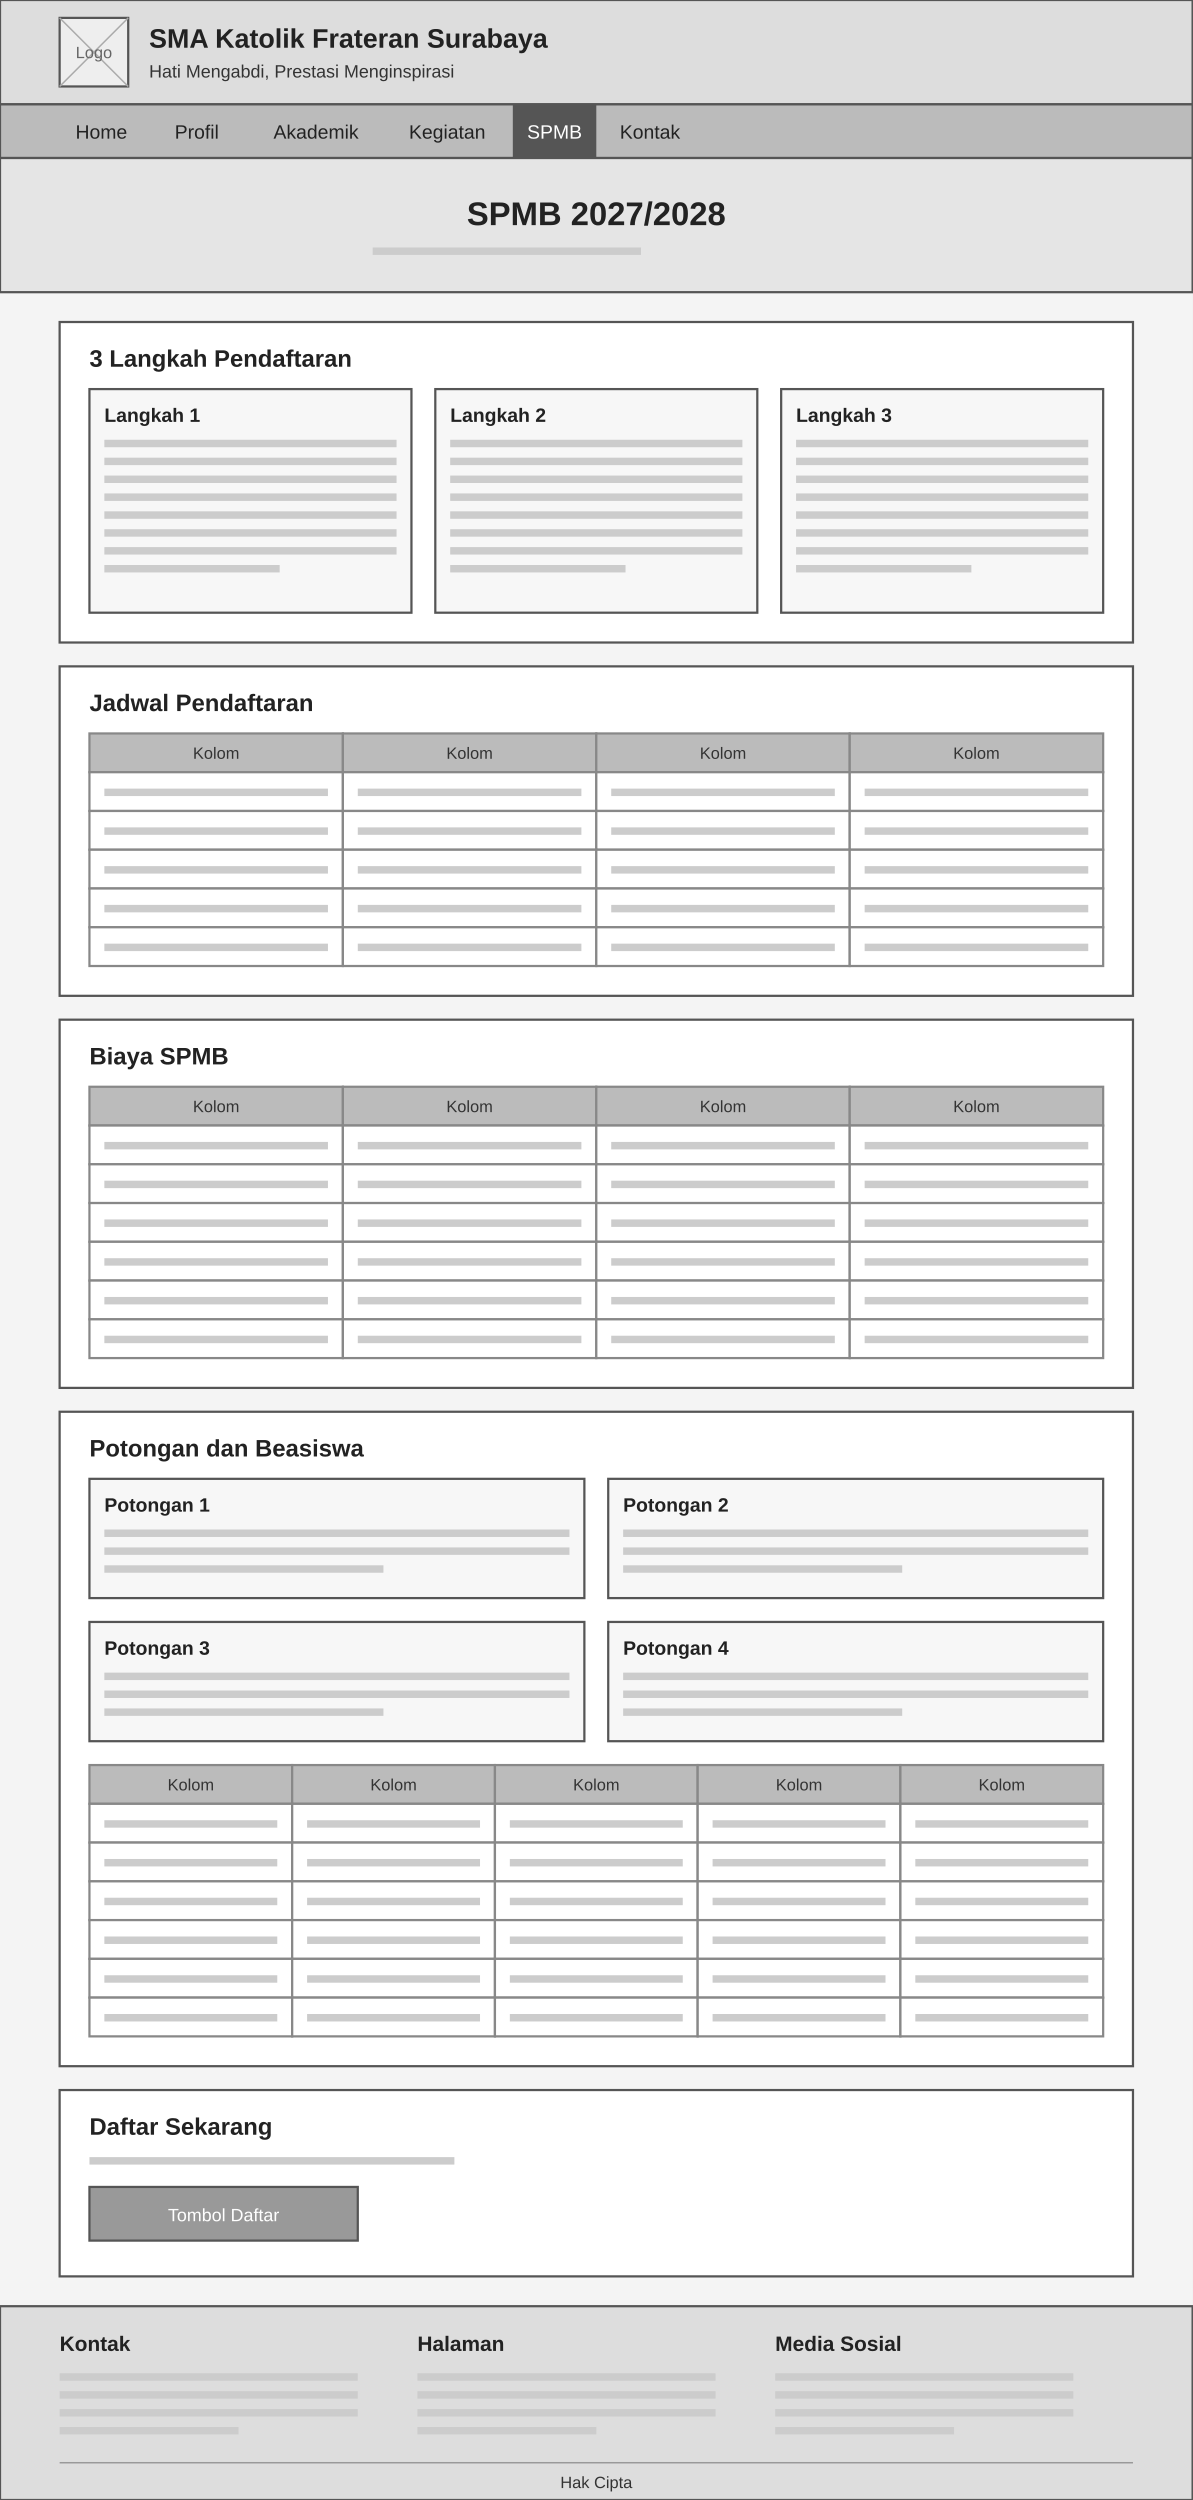
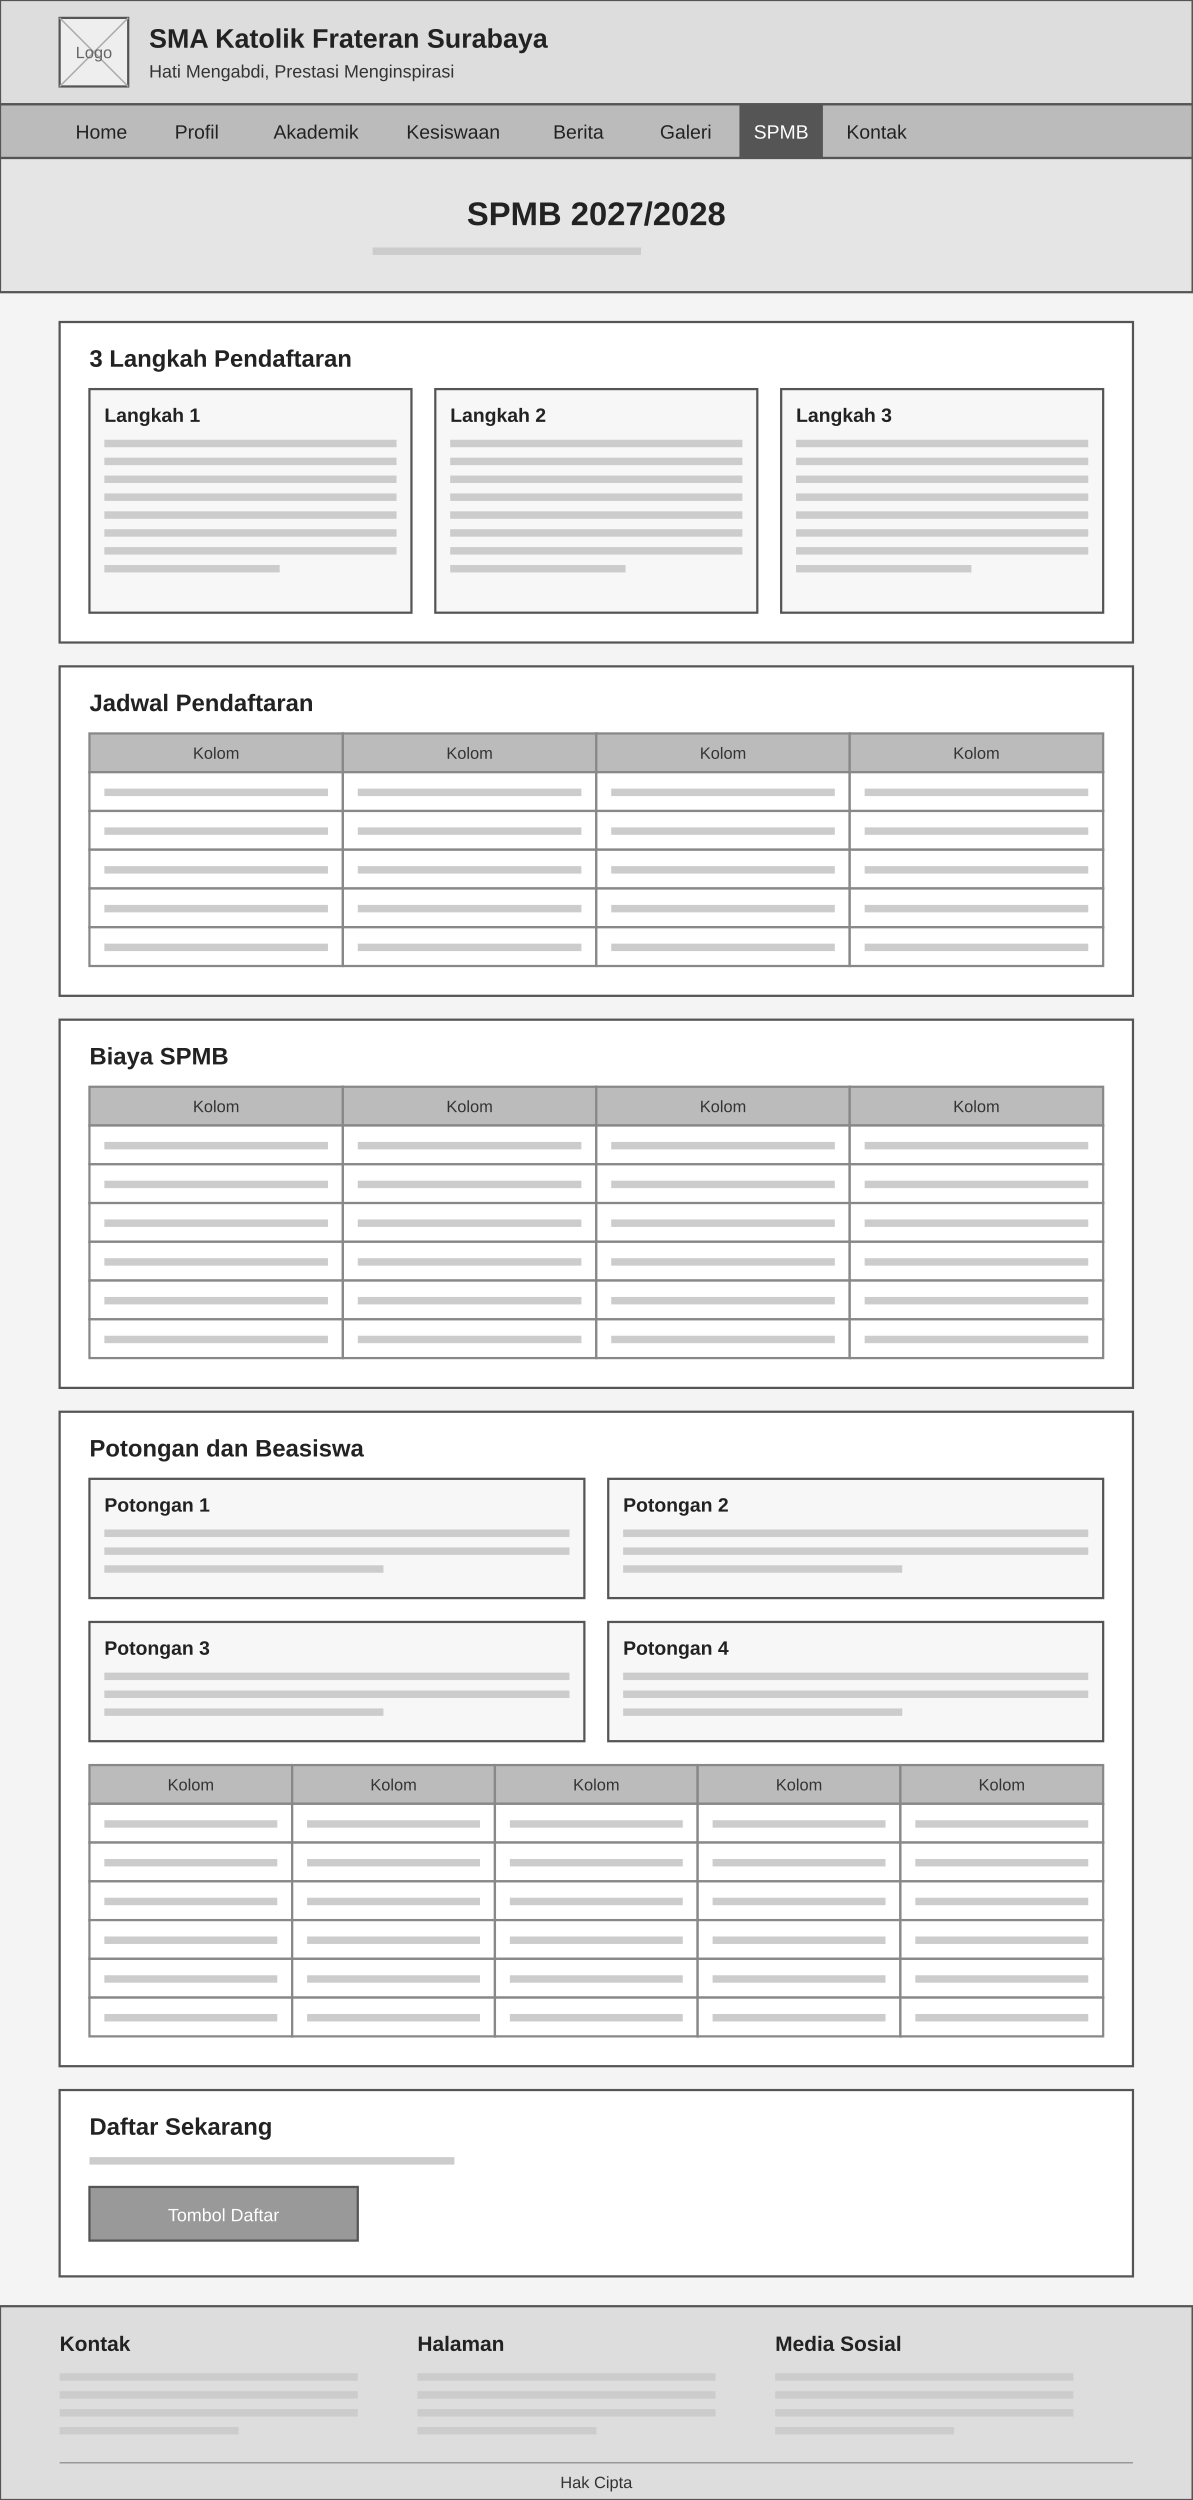
<svg xmlns="http://www.w3.org/2000/svg" width="800" height="1677" viewBox="0 0 800 1677">
  <rect width="800" height="1677" fill="#f4f4f4" />
  <rect x="0" y="0" width="800" height="70" fill="#ddd" stroke="#555" stroke-width="1.5" />
  <rect x="40" y="12" width="46" height="46" fill="#eee" stroke="#555" stroke-width="1.5" />
  <line x1="40" y1="12" x2="86" y2="58" stroke="#aaa" />
  <line x1="86" y1="12" x2="40" y2="58" stroke="#aaa" />
  <text x="63" y="39" font-family="Arial" font-size="11" fill="#666" text-anchor="middle">Logo</text>
  <text x="100" y="32" font-family="Arial" font-size="18" fill="#222" text-anchor="start" font-weight="bold">SMA Katolik Frateran Surabaya</text>
  <text x="100" y="52" font-family="Arial" font-size="12" fill="#333" text-anchor="start">Hati Mengabdi, Prestasi Menginspirasi</text>
  <rect x="0" y="70" width="800" height="36" fill="#bbb" stroke="#555" stroke-width="1.5" />
  <text x="68" y="93" font-family="Arial" font-size="13" fill="#222" text-anchor="middle">Home</text>
  <text x="132" y="93" font-family="Arial" font-size="13" fill="#222" text-anchor="middle">Profil</text>
  <text x="212" y="93" font-family="Arial" font-size="13" fill="#222" text-anchor="middle">Akademik</text>
-   <text x="300" y="93" font-family="Arial" font-size="13" fill="#222" text-anchor="middle">Kegiatan</text>
-   <rect x="344" y="70" width="56" height="36" fill="#555" />
-   <text x="372" y="93" font-family="Arial" font-size="13" fill="#fff" text-anchor="middle">SPMB</text>
-   <text x="436" y="93" font-family="Arial" font-size="13" fill="#222" text-anchor="middle">Kontak</text>
+   <text x="304" y="93" font-family="Arial" font-size="13" fill="#222" text-anchor="middle">Kesiswaan</text>
+   <text x="388" y="93" font-family="Arial" font-size="13" fill="#222" text-anchor="middle">Berita</text>
+   <text x="460" y="93" font-family="Arial" font-size="13" fill="#222" text-anchor="middle">Galeri</text>
+   <rect x="496" y="70" width="56" height="36" fill="#555" />
+   <text x="524" y="93" font-family="Arial" font-size="13" fill="#fff" text-anchor="middle">SPMB</text>
+   <text x="588" y="93" font-family="Arial" font-size="13" fill="#222" text-anchor="middle">Kontak</text>
  <rect x="0" y="106" width="800" height="90" fill="#e5e5e5" stroke="#555" stroke-width="1.5" />
  <text x="400" y="151" font-family="Arial" font-size="22" fill="#222" text-anchor="middle" font-weight="bold">SPMB 2027/2028</text>
  <rect x="250" y="166" width="180" height="5" fill="#ccc" />
  <rect x="40" y="216" width="720" height="215" fill="#fff" stroke="#555" stroke-width="1.5" />
  <text x="60" y="246" font-family="Arial" font-size="16" fill="#222" text-anchor="start" font-weight="bold">3 Langkah Pendaftaran</text>
  <rect x="60" y="261" width="216" height="150" fill="#f7f7f7" stroke="#555" stroke-width="1.5" />
  <text x="70" y="283" font-family="Arial" font-size="13" fill="#222" text-anchor="start" font-weight="bold">Langkah 1</text>
  <rect x="70" y="295" width="196" height="5" fill="#ccc" />
  <rect x="70" y="307" width="196" height="5" fill="#ccc" />
  <rect x="70" y="319" width="196" height="5" fill="#ccc" />
  <rect x="70" y="331" width="196" height="5" fill="#ccc" />
  <rect x="70" y="343" width="196" height="5" fill="#ccc" />
  <rect x="70" y="355" width="196" height="5" fill="#ccc" />
  <rect x="70" y="367" width="196" height="5" fill="#ccc" />
  <rect x="70" y="379" width="117.6" height="5" fill="#ccc" />
  <rect x="292" y="261" width="216" height="150" fill="#f7f7f7" stroke="#555" stroke-width="1.5" />
  <text x="302" y="283" font-family="Arial" font-size="13" fill="#222" text-anchor="start" font-weight="bold">Langkah 2</text>
  <rect x="302" y="295" width="196" height="5" fill="#ccc" />
  <rect x="302" y="307" width="196" height="5" fill="#ccc" />
  <rect x="302" y="319" width="196" height="5" fill="#ccc" />
  <rect x="302" y="331" width="196" height="5" fill="#ccc" />
  <rect x="302" y="343" width="196" height="5" fill="#ccc" />
  <rect x="302" y="355" width="196" height="5" fill="#ccc" />
  <rect x="302" y="367" width="196" height="5" fill="#ccc" />
  <rect x="302" y="379" width="117.6" height="5" fill="#ccc" />
  <rect x="524" y="261" width="216" height="150" fill="#f7f7f7" stroke="#555" stroke-width="1.5" />
  <text x="534" y="283" font-family="Arial" font-size="13" fill="#222" text-anchor="start" font-weight="bold">Langkah 3</text>
  <rect x="534" y="295" width="196" height="5" fill="#ccc" />
  <rect x="534" y="307" width="196" height="5" fill="#ccc" />
  <rect x="534" y="319" width="196" height="5" fill="#ccc" />
  <rect x="534" y="331" width="196" height="5" fill="#ccc" />
  <rect x="534" y="343" width="196" height="5" fill="#ccc" />
  <rect x="534" y="355" width="196" height="5" fill="#ccc" />
  <rect x="534" y="367" width="196" height="5" fill="#ccc" />
  <rect x="534" y="379" width="117.6" height="5" fill="#ccc" />
  <rect x="40" y="447" width="720" height="221" fill="#fff" stroke="#555" stroke-width="1.5" />
  <text x="60" y="477" font-family="Arial" font-size="16" fill="#222" text-anchor="start" font-weight="bold">Jadwal Pendaftaran</text>
  <rect x="60" y="492" width="170" height="26" fill="#bbb" stroke="#888" stroke-width="1.5" />
  <text x="145" y="509" font-family="Arial" font-size="11" fill="#333" text-anchor="middle">Kolom</text>
  <rect x="230" y="492" width="170" height="26" fill="#bbb" stroke="#888" stroke-width="1.5" />
  <text x="315" y="509" font-family="Arial" font-size="11" fill="#333" text-anchor="middle">Kolom</text>
  <rect x="400" y="492" width="170" height="26" fill="#bbb" stroke="#888" stroke-width="1.5" />
  <text x="485" y="509" font-family="Arial" font-size="11" fill="#333" text-anchor="middle">Kolom</text>
  <rect x="570" y="492" width="170" height="26" fill="#bbb" stroke="#888" stroke-width="1.5" />
  <text x="655" y="509" font-family="Arial" font-size="11" fill="#333" text-anchor="middle">Kolom</text>
  <rect x="60" y="518" width="170" height="26" fill="#fff" stroke="#888" stroke-width="1.5" />
  <rect x="70" y="529" width="150" height="5" fill="#ccc" />
  <rect x="230" y="518" width="170" height="26" fill="#fff" stroke="#888" stroke-width="1.5" />
  <rect x="240" y="529" width="150" height="5" fill="#ccc" />
  <rect x="400" y="518" width="170" height="26" fill="#fff" stroke="#888" stroke-width="1.5" />
  <rect x="410" y="529" width="150" height="5" fill="#ccc" />
  <rect x="570" y="518" width="170" height="26" fill="#fff" stroke="#888" stroke-width="1.5" />
  <rect x="580" y="529" width="150" height="5" fill="#ccc" />
  <rect x="60" y="544" width="170" height="26" fill="#fff" stroke="#888" stroke-width="1.5" />
  <rect x="70" y="555" width="150" height="5" fill="#ccc" />
  <rect x="230" y="544" width="170" height="26" fill="#fff" stroke="#888" stroke-width="1.5" />
  <rect x="240" y="555" width="150" height="5" fill="#ccc" />
  <rect x="400" y="544" width="170" height="26" fill="#fff" stroke="#888" stroke-width="1.5" />
  <rect x="410" y="555" width="150" height="5" fill="#ccc" />
  <rect x="570" y="544" width="170" height="26" fill="#fff" stroke="#888" stroke-width="1.5" />
  <rect x="580" y="555" width="150" height="5" fill="#ccc" />
  <rect x="60" y="570" width="170" height="26" fill="#fff" stroke="#888" stroke-width="1.5" />
  <rect x="70" y="581" width="150" height="5" fill="#ccc" />
  <rect x="230" y="570" width="170" height="26" fill="#fff" stroke="#888" stroke-width="1.5" />
  <rect x="240" y="581" width="150" height="5" fill="#ccc" />
  <rect x="400" y="570" width="170" height="26" fill="#fff" stroke="#888" stroke-width="1.5" />
  <rect x="410" y="581" width="150" height="5" fill="#ccc" />
  <rect x="570" y="570" width="170" height="26" fill="#fff" stroke="#888" stroke-width="1.5" />
  <rect x="580" y="581" width="150" height="5" fill="#ccc" />
  <rect x="60" y="596" width="170" height="26" fill="#fff" stroke="#888" stroke-width="1.5" />
  <rect x="70" y="607" width="150" height="5" fill="#ccc" />
  <rect x="230" y="596" width="170" height="26" fill="#fff" stroke="#888" stroke-width="1.5" />
  <rect x="240" y="607" width="150" height="5" fill="#ccc" />
  <rect x="400" y="596" width="170" height="26" fill="#fff" stroke="#888" stroke-width="1.5" />
  <rect x="410" y="607" width="150" height="5" fill="#ccc" />
  <rect x="570" y="596" width="170" height="26" fill="#fff" stroke="#888" stroke-width="1.5" />
  <rect x="580" y="607" width="150" height="5" fill="#ccc" />
  <rect x="60" y="622" width="170" height="26" fill="#fff" stroke="#888" stroke-width="1.5" />
  <rect x="70" y="633" width="150" height="5" fill="#ccc" />
  <rect x="230" y="622" width="170" height="26" fill="#fff" stroke="#888" stroke-width="1.5" />
  <rect x="240" y="633" width="150" height="5" fill="#ccc" />
  <rect x="400" y="622" width="170" height="26" fill="#fff" stroke="#888" stroke-width="1.5" />
  <rect x="410" y="633" width="150" height="5" fill="#ccc" />
  <rect x="570" y="622" width="170" height="26" fill="#fff" stroke="#888" stroke-width="1.5" />
  <rect x="580" y="633" width="150" height="5" fill="#ccc" />
  <rect x="40" y="684" width="720" height="247" fill="#fff" stroke="#555" stroke-width="1.5" />
  <text x="60" y="714" font-family="Arial" font-size="16" fill="#222" text-anchor="start" font-weight="bold">Biaya SPMB</text>
  <rect x="60" y="729" width="170" height="26" fill="#bbb" stroke="#888" stroke-width="1.5" />
  <text x="145" y="746" font-family="Arial" font-size="11" fill="#333" text-anchor="middle">Kolom</text>
  <rect x="230" y="729" width="170" height="26" fill="#bbb" stroke="#888" stroke-width="1.5" />
  <text x="315" y="746" font-family="Arial" font-size="11" fill="#333" text-anchor="middle">Kolom</text>
  <rect x="400" y="729" width="170" height="26" fill="#bbb" stroke="#888" stroke-width="1.5" />
  <text x="485" y="746" font-family="Arial" font-size="11" fill="#333" text-anchor="middle">Kolom</text>
  <rect x="570" y="729" width="170" height="26" fill="#bbb" stroke="#888" stroke-width="1.5" />
  <text x="655" y="746" font-family="Arial" font-size="11" fill="#333" text-anchor="middle">Kolom</text>
  <rect x="60" y="755" width="170" height="26" fill="#fff" stroke="#888" stroke-width="1.5" />
  <rect x="70" y="766" width="150" height="5" fill="#ccc" />
  <rect x="230" y="755" width="170" height="26" fill="#fff" stroke="#888" stroke-width="1.5" />
  <rect x="240" y="766" width="150" height="5" fill="#ccc" />
  <rect x="400" y="755" width="170" height="26" fill="#fff" stroke="#888" stroke-width="1.5" />
  <rect x="410" y="766" width="150" height="5" fill="#ccc" />
  <rect x="570" y="755" width="170" height="26" fill="#fff" stroke="#888" stroke-width="1.5" />
  <rect x="580" y="766" width="150" height="5" fill="#ccc" />
  <rect x="60" y="781" width="170" height="26" fill="#fff" stroke="#888" stroke-width="1.5" />
  <rect x="70" y="792" width="150" height="5" fill="#ccc" />
  <rect x="230" y="781" width="170" height="26" fill="#fff" stroke="#888" stroke-width="1.5" />
  <rect x="240" y="792" width="150" height="5" fill="#ccc" />
  <rect x="400" y="781" width="170" height="26" fill="#fff" stroke="#888" stroke-width="1.5" />
  <rect x="410" y="792" width="150" height="5" fill="#ccc" />
  <rect x="570" y="781" width="170" height="26" fill="#fff" stroke="#888" stroke-width="1.5" />
  <rect x="580" y="792" width="150" height="5" fill="#ccc" />
  <rect x="60" y="807" width="170" height="26" fill="#fff" stroke="#888" stroke-width="1.5" />
  <rect x="70" y="818" width="150" height="5" fill="#ccc" />
  <rect x="230" y="807" width="170" height="26" fill="#fff" stroke="#888" stroke-width="1.5" />
  <rect x="240" y="818" width="150" height="5" fill="#ccc" />
  <rect x="400" y="807" width="170" height="26" fill="#fff" stroke="#888" stroke-width="1.5" />
  <rect x="410" y="818" width="150" height="5" fill="#ccc" />
  <rect x="570" y="807" width="170" height="26" fill="#fff" stroke="#888" stroke-width="1.5" />
  <rect x="580" y="818" width="150" height="5" fill="#ccc" />
  <rect x="60" y="833" width="170" height="26" fill="#fff" stroke="#888" stroke-width="1.5" />
  <rect x="70" y="844" width="150" height="5" fill="#ccc" />
  <rect x="230" y="833" width="170" height="26" fill="#fff" stroke="#888" stroke-width="1.5" />
  <rect x="240" y="844" width="150" height="5" fill="#ccc" />
  <rect x="400" y="833" width="170" height="26" fill="#fff" stroke="#888" stroke-width="1.5" />
  <rect x="410" y="844" width="150" height="5" fill="#ccc" />
  <rect x="570" y="833" width="170" height="26" fill="#fff" stroke="#888" stroke-width="1.5" />
  <rect x="580" y="844" width="150" height="5" fill="#ccc" />
  <rect x="60" y="859" width="170" height="26" fill="#fff" stroke="#888" stroke-width="1.5" />
  <rect x="70" y="870" width="150" height="5" fill="#ccc" />
  <rect x="230" y="859" width="170" height="26" fill="#fff" stroke="#888" stroke-width="1.5" />
  <rect x="240" y="870" width="150" height="5" fill="#ccc" />
  <rect x="400" y="859" width="170" height="26" fill="#fff" stroke="#888" stroke-width="1.5" />
  <rect x="410" y="870" width="150" height="5" fill="#ccc" />
  <rect x="570" y="859" width="170" height="26" fill="#fff" stroke="#888" stroke-width="1.5" />
  <rect x="580" y="870" width="150" height="5" fill="#ccc" />
  <rect x="60" y="885" width="170" height="26" fill="#fff" stroke="#888" stroke-width="1.5" />
  <rect x="70" y="896" width="150" height="5" fill="#ccc" />
  <rect x="230" y="885" width="170" height="26" fill="#fff" stroke="#888" stroke-width="1.5" />
  <rect x="240" y="896" width="150" height="5" fill="#ccc" />
  <rect x="400" y="885" width="170" height="26" fill="#fff" stroke="#888" stroke-width="1.5" />
  <rect x="410" y="896" width="150" height="5" fill="#ccc" />
  <rect x="570" y="885" width="170" height="26" fill="#fff" stroke="#888" stroke-width="1.5" />
  <rect x="580" y="896" width="150" height="5" fill="#ccc" />
  <rect x="40" y="947" width="720" height="439" fill="#fff" stroke="#555" stroke-width="1.5" />
  <text x="60" y="977" font-family="Arial" font-size="16" fill="#222" text-anchor="start" font-weight="bold">Potongan dan Beasiswa</text>
  <rect x="60" y="992" width="332" height="80" fill="#f7f7f7" stroke="#555" stroke-width="1.5" />
  <text x="70" y="1014" font-family="Arial" font-size="13" fill="#222" text-anchor="start" font-weight="bold">Potongan 1</text>
  <rect x="70" y="1026" width="312" height="5" fill="#ccc" />
  <rect x="70" y="1038" width="312" height="5" fill="#ccc" />
  <rect x="70" y="1050" width="187.2" height="5" fill="#ccc" />
  <rect x="408" y="992" width="332" height="80" fill="#f7f7f7" stroke="#555" stroke-width="1.5" />
  <text x="418" y="1014" font-family="Arial" font-size="13" fill="#222" text-anchor="start" font-weight="bold">Potongan 2</text>
  <rect x="418" y="1026" width="312" height="5" fill="#ccc" />
  <rect x="418" y="1038" width="312" height="5" fill="#ccc" />
  <rect x="418" y="1050" width="187.2" height="5" fill="#ccc" />
  <rect x="60" y="1088" width="332" height="80" fill="#f7f7f7" stroke="#555" stroke-width="1.5" />
  <text x="70" y="1110" font-family="Arial" font-size="13" fill="#222" text-anchor="start" font-weight="bold">Potongan 3</text>
  <rect x="70" y="1122" width="312" height="5" fill="#ccc" />
  <rect x="70" y="1134" width="312" height="5" fill="#ccc" />
  <rect x="70" y="1146" width="187.2" height="5" fill="#ccc" />
  <rect x="408" y="1088" width="332" height="80" fill="#f7f7f7" stroke="#555" stroke-width="1.5" />
  <text x="418" y="1110" font-family="Arial" font-size="13" fill="#222" text-anchor="start" font-weight="bold">Potongan 4</text>
  <rect x="418" y="1122" width="312" height="5" fill="#ccc" />
  <rect x="418" y="1134" width="312" height="5" fill="#ccc" />
  <rect x="418" y="1146" width="187.2" height="5" fill="#ccc" />
  <rect x="60" y="1184" width="136" height="26" fill="#bbb" stroke="#888" stroke-width="1.5" />
  <text x="128" y="1201" font-family="Arial" font-size="11" fill="#333" text-anchor="middle">Kolom</text>
  <rect x="196" y="1184" width="136" height="26" fill="#bbb" stroke="#888" stroke-width="1.5" />
  <text x="264" y="1201" font-family="Arial" font-size="11" fill="#333" text-anchor="middle">Kolom</text>
  <rect x="332" y="1184" width="136" height="26" fill="#bbb" stroke="#888" stroke-width="1.5" />
  <text x="400" y="1201" font-family="Arial" font-size="11" fill="#333" text-anchor="middle">Kolom</text>
  <rect x="468" y="1184" width="136" height="26" fill="#bbb" stroke="#888" stroke-width="1.5" />
  <text x="536" y="1201" font-family="Arial" font-size="11" fill="#333" text-anchor="middle">Kolom</text>
  <rect x="604" y="1184" width="136" height="26" fill="#bbb" stroke="#888" stroke-width="1.5" />
  <text x="672" y="1201" font-family="Arial" font-size="11" fill="#333" text-anchor="middle">Kolom</text>
  <rect x="60" y="1210" width="136" height="26" fill="#fff" stroke="#888" stroke-width="1.5" />
  <rect x="70" y="1221" width="116" height="5" fill="#ccc" />
  <rect x="196" y="1210" width="136" height="26" fill="#fff" stroke="#888" stroke-width="1.5" />
  <rect x="206" y="1221" width="116" height="5" fill="#ccc" />
  <rect x="332" y="1210" width="136" height="26" fill="#fff" stroke="#888" stroke-width="1.5" />
  <rect x="342" y="1221" width="116" height="5" fill="#ccc" />
  <rect x="468" y="1210" width="136" height="26" fill="#fff" stroke="#888" stroke-width="1.5" />
  <rect x="478" y="1221" width="116" height="5" fill="#ccc" />
  <rect x="604" y="1210" width="136" height="26" fill="#fff" stroke="#888" stroke-width="1.5" />
  <rect x="614" y="1221" width="116" height="5" fill="#ccc" />
  <rect x="60" y="1236" width="136" height="26" fill="#fff" stroke="#888" stroke-width="1.5" />
  <rect x="70" y="1247" width="116" height="5" fill="#ccc" />
  <rect x="196" y="1236" width="136" height="26" fill="#fff" stroke="#888" stroke-width="1.5" />
  <rect x="206" y="1247" width="116" height="5" fill="#ccc" />
  <rect x="332" y="1236" width="136" height="26" fill="#fff" stroke="#888" stroke-width="1.5" />
  <rect x="342" y="1247" width="116" height="5" fill="#ccc" />
  <rect x="468" y="1236" width="136" height="26" fill="#fff" stroke="#888" stroke-width="1.5" />
  <rect x="478" y="1247" width="116" height="5" fill="#ccc" />
  <rect x="604" y="1236" width="136" height="26" fill="#fff" stroke="#888" stroke-width="1.5" />
  <rect x="614" y="1247" width="116" height="5" fill="#ccc" />
  <rect x="60" y="1262" width="136" height="26" fill="#fff" stroke="#888" stroke-width="1.5" />
  <rect x="70" y="1273" width="116" height="5" fill="#ccc" />
  <rect x="196" y="1262" width="136" height="26" fill="#fff" stroke="#888" stroke-width="1.5" />
  <rect x="206" y="1273" width="116" height="5" fill="#ccc" />
  <rect x="332" y="1262" width="136" height="26" fill="#fff" stroke="#888" stroke-width="1.5" />
  <rect x="342" y="1273" width="116" height="5" fill="#ccc" />
  <rect x="468" y="1262" width="136" height="26" fill="#fff" stroke="#888" stroke-width="1.5" />
  <rect x="478" y="1273" width="116" height="5" fill="#ccc" />
  <rect x="604" y="1262" width="136" height="26" fill="#fff" stroke="#888" stroke-width="1.5" />
  <rect x="614" y="1273" width="116" height="5" fill="#ccc" />
  <rect x="60" y="1288" width="136" height="26" fill="#fff" stroke="#888" stroke-width="1.5" />
  <rect x="70" y="1299" width="116" height="5" fill="#ccc" />
  <rect x="196" y="1288" width="136" height="26" fill="#fff" stroke="#888" stroke-width="1.5" />
  <rect x="206" y="1299" width="116" height="5" fill="#ccc" />
  <rect x="332" y="1288" width="136" height="26" fill="#fff" stroke="#888" stroke-width="1.5" />
  <rect x="342" y="1299" width="116" height="5" fill="#ccc" />
  <rect x="468" y="1288" width="136" height="26" fill="#fff" stroke="#888" stroke-width="1.5" />
  <rect x="478" y="1299" width="116" height="5" fill="#ccc" />
  <rect x="604" y="1288" width="136" height="26" fill="#fff" stroke="#888" stroke-width="1.5" />
  <rect x="614" y="1299" width="116" height="5" fill="#ccc" />
  <rect x="60" y="1314" width="136" height="26" fill="#fff" stroke="#888" stroke-width="1.5" />
  <rect x="70" y="1325" width="116" height="5" fill="#ccc" />
  <rect x="196" y="1314" width="136" height="26" fill="#fff" stroke="#888" stroke-width="1.5" />
  <rect x="206" y="1325" width="116" height="5" fill="#ccc" />
  <rect x="332" y="1314" width="136" height="26" fill="#fff" stroke="#888" stroke-width="1.5" />
  <rect x="342" y="1325" width="116" height="5" fill="#ccc" />
  <rect x="468" y="1314" width="136" height="26" fill="#fff" stroke="#888" stroke-width="1.5" />
  <rect x="478" y="1325" width="116" height="5" fill="#ccc" />
  <rect x="604" y="1314" width="136" height="26" fill="#fff" stroke="#888" stroke-width="1.5" />
  <rect x="614" y="1325" width="116" height="5" fill="#ccc" />
  <rect x="60" y="1340" width="136" height="26" fill="#fff" stroke="#888" stroke-width="1.5" />
  <rect x="70" y="1351" width="116" height="5" fill="#ccc" />
  <rect x="196" y="1340" width="136" height="26" fill="#fff" stroke="#888" stroke-width="1.5" />
  <rect x="206" y="1351" width="116" height="5" fill="#ccc" />
  <rect x="332" y="1340" width="136" height="26" fill="#fff" stroke="#888" stroke-width="1.5" />
  <rect x="342" y="1351" width="116" height="5" fill="#ccc" />
  <rect x="468" y="1340" width="136" height="26" fill="#fff" stroke="#888" stroke-width="1.5" />
  <rect x="478" y="1351" width="116" height="5" fill="#ccc" />
  <rect x="604" y="1340" width="136" height="26" fill="#fff" stroke="#888" stroke-width="1.5" />
  <rect x="614" y="1351" width="116" height="5" fill="#ccc" />
  <rect x="40" y="1402" width="720" height="125" fill="#fff" stroke="#555" stroke-width="1.5" />
  <text x="60" y="1432" font-family="Arial" font-size="16" fill="#222" text-anchor="start" font-weight="bold">Daftar Sekarang</text>
  <rect x="60" y="1447" width="244.8" height="5" fill="#ccc" />
  <rect x="60" y="1467" width="180" height="36" fill="#999" stroke="#555" stroke-width="1.5" />
  <text x="150" y="1490" font-family="Arial" font-size="12" fill="#fff" text-anchor="middle">Tombol Daftar</text>
  <rect x="0" y="1547" width="800" height="130" fill="#ddd" stroke="#555" stroke-width="1.5" />
  <text x="40" y="1577" font-family="Arial" font-size="14" fill="#222" text-anchor="start" font-weight="bold">Kontak</text>
  <rect x="40" y="1592" width="200" height="5" fill="#ccc" />
  <rect x="40" y="1604" width="200" height="5" fill="#ccc" />
  <rect x="40" y="1616" width="200" height="5" fill="#ccc" />
  <rect x="40" y="1628" width="120" height="5" fill="#ccc" />
  <text x="280" y="1577" font-family="Arial" font-size="14" fill="#222" text-anchor="start" font-weight="bold">Halaman</text>
  <rect x="280" y="1592" width="200" height="5" fill="#ccc" />
  <rect x="280" y="1604" width="200" height="5" fill="#ccc" />
  <rect x="280" y="1616" width="200" height="5" fill="#ccc" />
  <rect x="280" y="1628" width="120" height="5" fill="#ccc" />
  <text x="520" y="1577" font-family="Arial" font-size="14" fill="#222" text-anchor="start" font-weight="bold">Media Sosial</text>
  <rect x="520" y="1592" width="200" height="5" fill="#ccc" />
  <rect x="520" y="1604" width="200" height="5" fill="#ccc" />
  <rect x="520" y="1616" width="200" height="5" fill="#ccc" />
  <rect x="520" y="1628" width="120" height="5" fill="#ccc" />
  <line x1="40" y1="1652" x2="760" y2="1652" stroke="#999" />
  <text x="400" y="1669" font-family="Arial" font-size="11" fill="#333" text-anchor="middle">Hak Cipta</text>
</svg>
